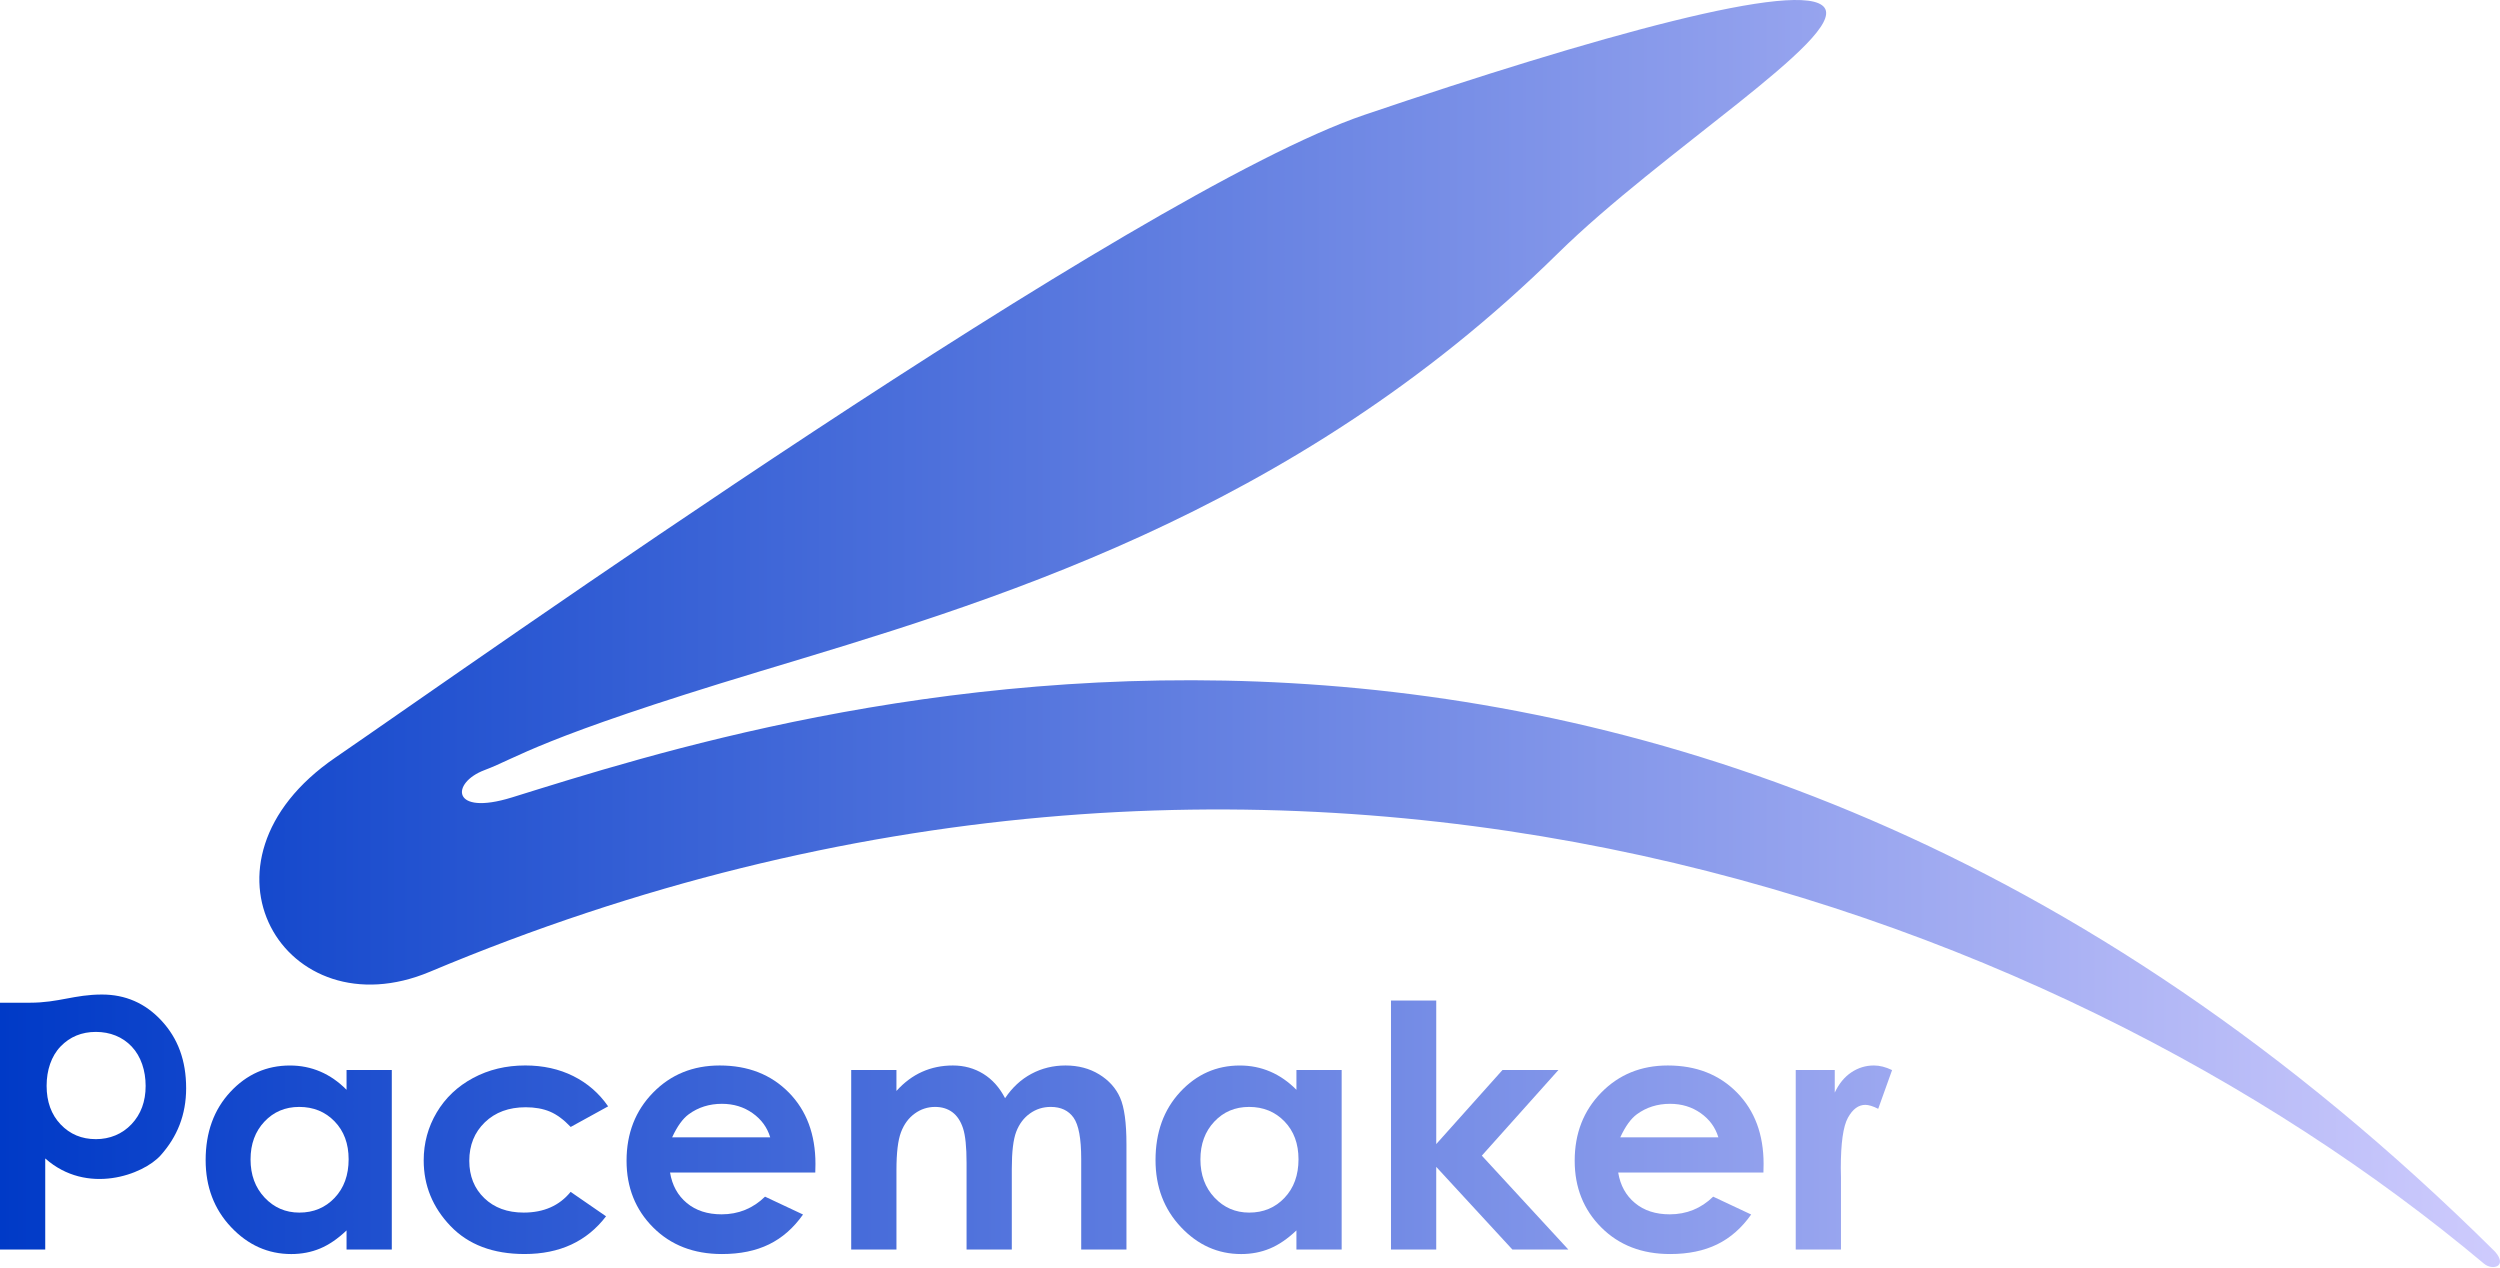
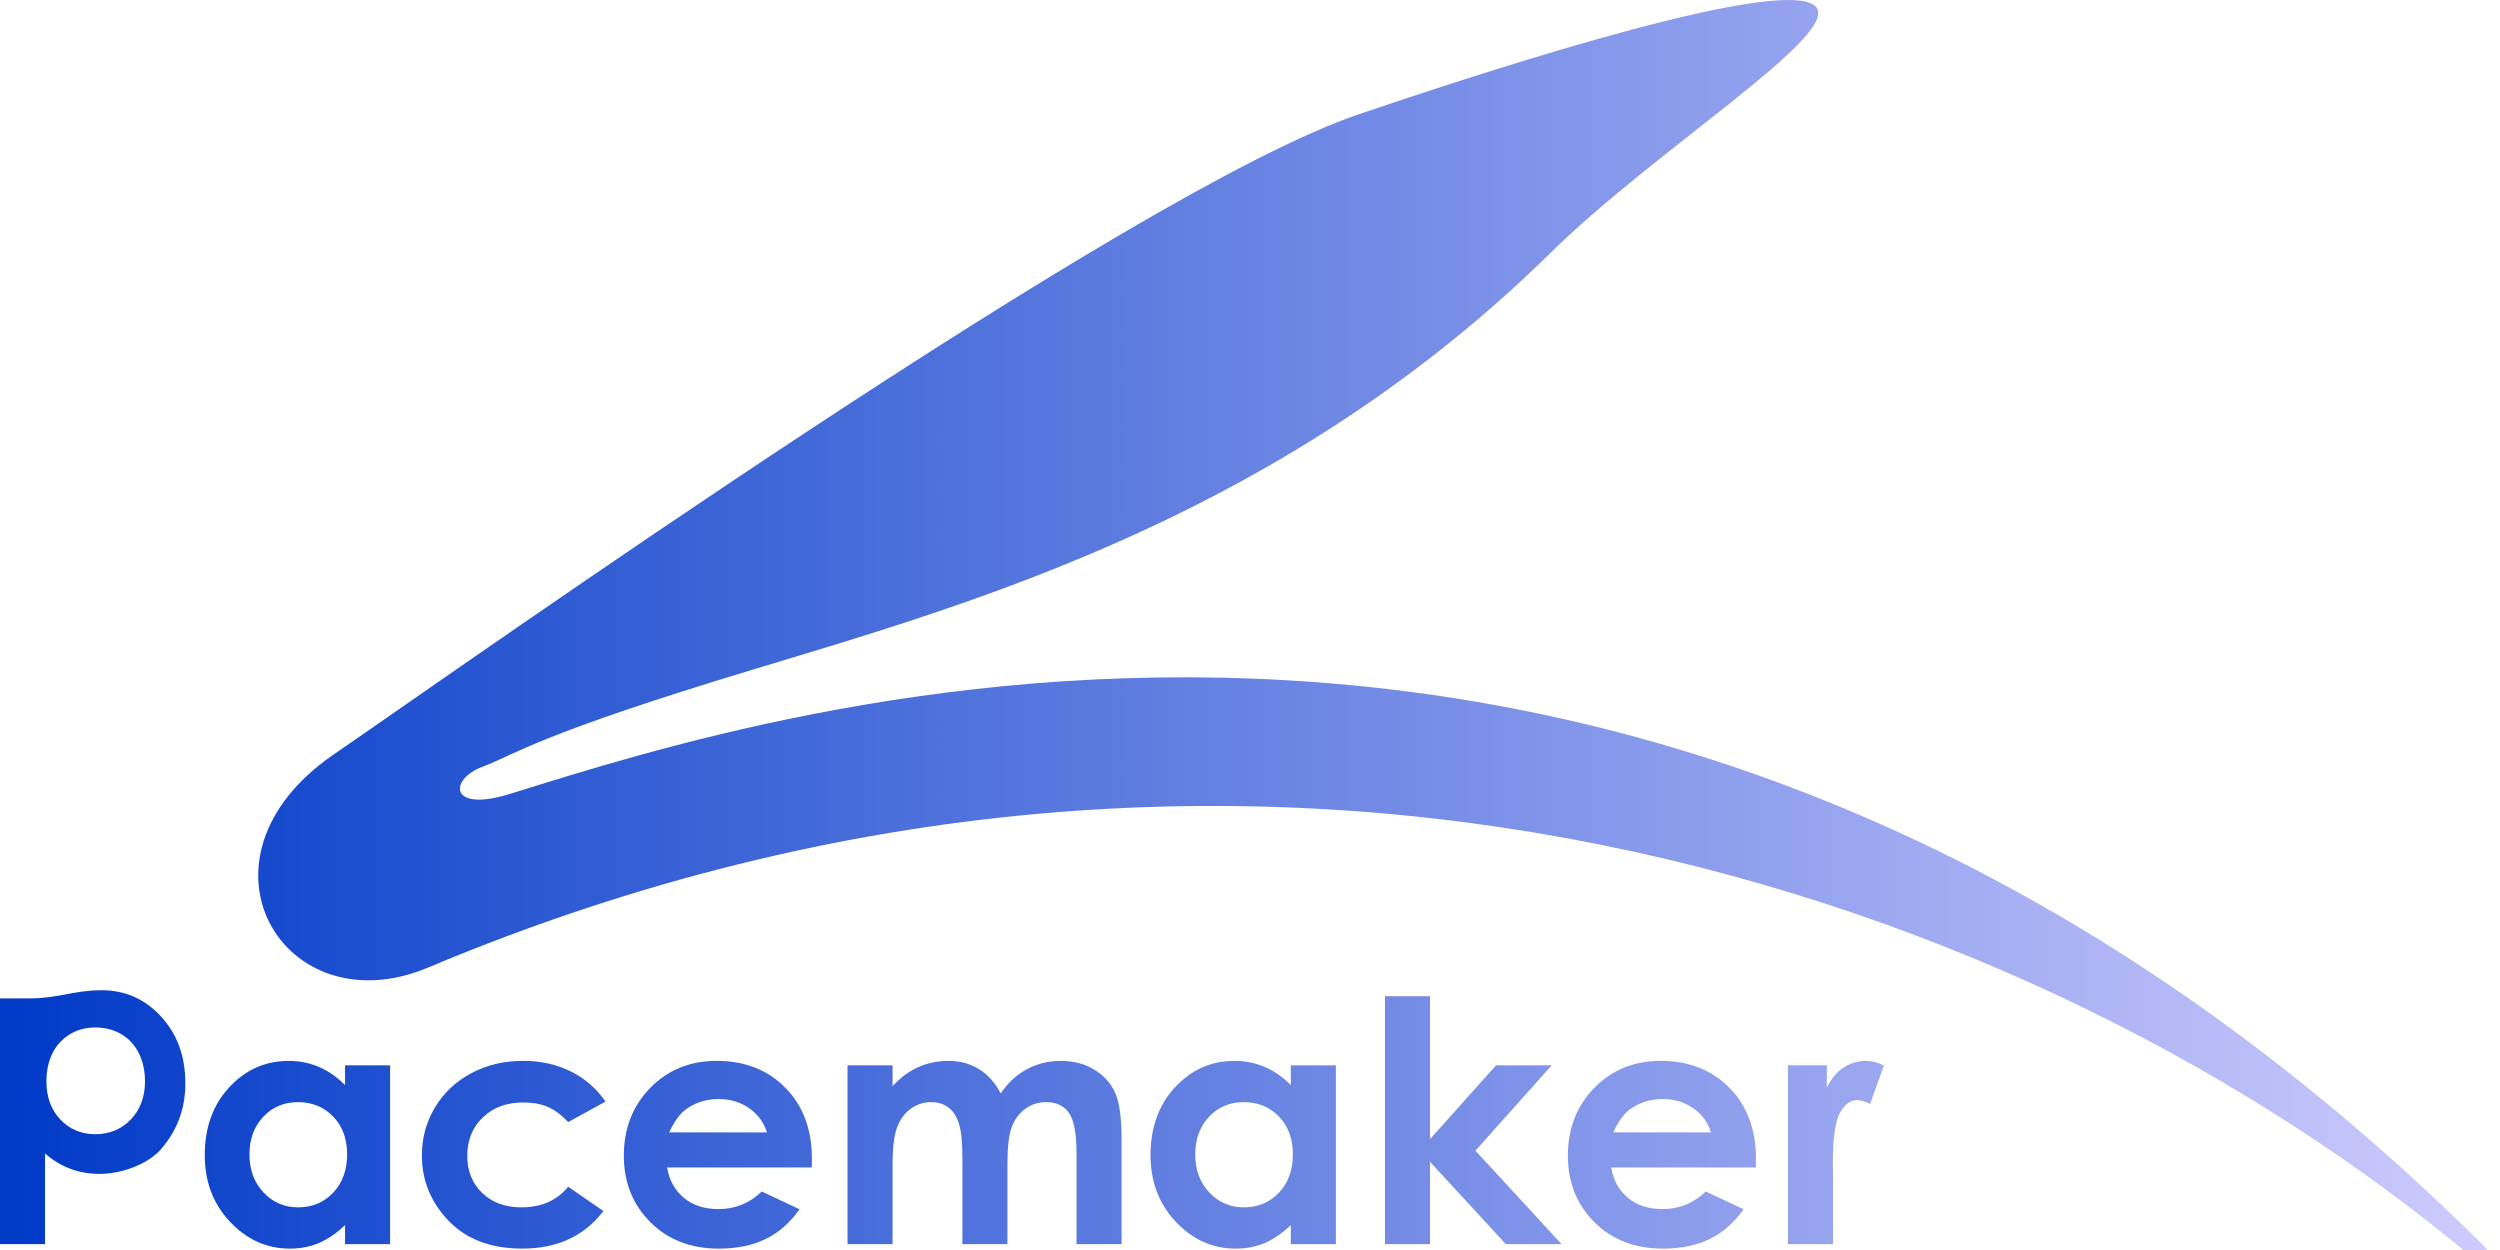
- <svg xmlns="http://www.w3.org/2000/svg" xmlns:xlink="http://www.w3.org/1999/xlink" version="1.1" width="282.772" height="143.315" id="svg2" xml:space="preserve">
+ <svg xmlns="http://www.w3.org/2000/svg" xmlns:xlink="http://www.w3.org/1999/xlink" version="1.1" width="284" height="142" id="svg2" xml:space="preserve">
  <defs id="defs6">
    <linearGradient id="linearGradient3808">
      <stop style="stop-color:#003ac7;stop-opacity:1;" offset="0" id="stop3810" />
      <stop style="stop-color:#cecbfd;stop-opacity:1;" offset="1" id="stop3812" />
    </linearGradient>
    <linearGradient x1="0" y1="0" x2="1" y2="0" id="linearGradient26" gradientUnits="userSpaceOnUse" gradientTransform="matrix(202.7485,0,0,202.7485,331.4604,-322.6777)" spreadMethod="pad">
      <stop id="stop28" style="stop-color:#ea5b63;stop-opacity:1" offset="0" />
      <stop id="stop30" style="stop-color:#f29d92;stop-opacity:1" offset="1" />
    </linearGradient>
    <linearGradient x1="0" y1="0" x2="1" y2="0" id="linearGradient46" gradientUnits="userSpaceOnUse" gradientTransform="matrix(170.5261,0,0,170.5261,327.9482,-275.0605)" spreadMethod="pad">
      <stop id="stop48" style="stop-color:#ea5b63;stop-opacity:1" offset="0" />
      <stop id="stop50" style="stop-color:#f29d92;stop-opacity:1" offset="1" />
    </linearGradient>
    <linearGradient x1="0" y1="0" x2="1" y2="0" id="linearGradient66" gradientUnits="userSpaceOnUse" gradientTransform="matrix(170.5262,0,0,170.5262,327.9473,-275.0605)" spreadMethod="pad">
      <stop id="stop68" style="stop-color:#ea5b63;stop-opacity:1" offset="0" />
      <stop id="stop70" style="stop-color:#f29d92;stop-opacity:1" offset="1" />
    </linearGradient>
    <linearGradient x1="0" y1="0" x2="1" y2="0" id="linearGradient86" gradientUnits="userSpaceOnUse" gradientTransform="matrix(170.5255,0,0,170.5255,327.9477,-275.0605)" spreadMethod="pad">
      <stop id="stop88" style="stop-color:#ea5b63;stop-opacity:1" offset="0" />
      <stop id="stop90" style="stop-color:#f29d92;stop-opacity:1" offset="1" />
    </linearGradient>
    <linearGradient x1="0" y1="0" x2="1" y2="0" id="linearGradient106" gradientUnits="userSpaceOnUse" gradientTransform="matrix(170.5256,0,0,170.5256,327.9482,-275.2637)" spreadMethod="pad">
      <stop id="stop108" style="stop-color:#ea5b63;stop-opacity:1" offset="0" />
      <stop id="stop110" style="stop-color:#f29d92;stop-opacity:1" offset="1" />
    </linearGradient>
    <linearGradient x1="0" y1="0" x2="1" y2="0" id="linearGradient126" gradientUnits="userSpaceOnUse" gradientTransform="matrix(170.5261,0,0,170.5261,327.9477,-275.0605)" spreadMethod="pad">
      <stop id="stop128" style="stop-color:#ea5b63;stop-opacity:1" offset="0" />
      <stop id="stop130" style="stop-color:#f29d92;stop-opacity:1" offset="1" />
    </linearGradient>
    <linearGradient x1="0" y1="0" x2="1" y2="0" id="linearGradient146" gradientUnits="userSpaceOnUse" gradientTransform="matrix(170.5261,0,0,170.5261,327.9468,-278.2012)" spreadMethod="pad">
      <stop id="stop148" style="stop-color:#ea5b63;stop-opacity:1" offset="0" />
      <stop id="stop150" style="stop-color:#f29d92;stop-opacity:1" offset="1" />
    </linearGradient>
    <linearGradient x1="0" y1="0" x2="1" y2="0" id="linearGradient166" gradientUnits="userSpaceOnUse" gradientTransform="matrix(170.5255,0,0,170.5255,327.9468,-275.0605)" spreadMethod="pad">
      <stop id="stop168" style="stop-color:#ea5b63;stop-opacity:1" offset="0" />
      <stop id="stop170" style="stop-color:#f29d92;stop-opacity:1" offset="1" />
    </linearGradient>
    <linearGradient x1="0" y1="0" x2="1" y2="0" id="linearGradient186" gradientUnits="userSpaceOnUse" gradientTransform="matrix(170.5265,0,0,170.5265,327.9473,-275.2637)" spreadMethod="pad">
      <stop id="stop188" style="stop-color:#ea5b63;stop-opacity:1" offset="0" />
      <stop id="stop190" style="stop-color:#f29d92;stop-opacity:1" offset="1" />
    </linearGradient>
    <linearGradient x1="0" y1="0" x2="1" y2="0" id="linearGradient206" gradientUnits="userSpaceOnUse" gradientTransform="matrix(170.5261,0,0,170.5261,327.9463,-278.4736)" spreadMethod="pad">
      <stop id="stop208" style="stop-color:#ea5b63;stop-opacity:1" offset="0" />
      <stop id="stop210" style="stop-color:#f29d92;stop-opacity:1" offset="1" />
    </linearGradient>
    <linearGradient xlink:href="#linearGradient3808" id="linearGradient3814" x1="307.992" y1="322.678" x2="534.209" y2="322.678" gradientUnits="userSpaceOnUse" />
    <linearGradient xlink:href="#linearGradient3808" id="linearGradient2896" gradientUnits="userSpaceOnUse" x1="307.992" y1="322.678" x2="534.209" y2="322.678" />
    <linearGradient xlink:href="#linearGradient3808" id="linearGradient2898" gradientUnits="userSpaceOnUse" x1="307.992" y1="322.678" x2="534.209" y2="322.678" />
    <linearGradient xlink:href="#linearGradient3808" id="linearGradient2900" gradientUnits="userSpaceOnUse" x1="307.992" y1="322.678" x2="534.209" y2="322.678" />
    <linearGradient xlink:href="#linearGradient3808" id="linearGradient2902" gradientUnits="userSpaceOnUse" x1="307.992" y1="322.678" x2="534.209" y2="322.678" />
    <linearGradient xlink:href="#linearGradient3808" id="linearGradient2904" gradientUnits="userSpaceOnUse" x1="307.992" y1="322.678" x2="534.209" y2="322.678" />
    <linearGradient xlink:href="#linearGradient3808" id="linearGradient2906" gradientUnits="userSpaceOnUse" x1="307.992" y1="322.678" x2="534.209" y2="322.678" />
    <linearGradient xlink:href="#linearGradient3808" id="linearGradient2908" gradientUnits="userSpaceOnUse" x1="307.992" y1="322.678" x2="534.209" y2="322.678" />
    <linearGradient xlink:href="#linearGradient3808" id="linearGradient2910" gradientUnits="userSpaceOnUse" x1="307.992" y1="322.678" x2="534.209" y2="322.678" />
    <linearGradient xlink:href="#linearGradient3808" id="linearGradient2912" gradientUnits="userSpaceOnUse" x1="307.992" y1="322.678" x2="534.209" y2="322.678" />
    <linearGradient xlink:href="#linearGradient3808" id="linearGradient2914" gradientUnits="userSpaceOnUse" x1="307.992" y1="322.678" x2="534.209" y2="322.678" />
    <linearGradient xlink:href="#linearGradient3808" id="linearGradient2916" gradientUnits="userSpaceOnUse" x1="307.992" y1="322.678" x2="534.209" y2="322.678" />
    <linearGradient xlink:href="#linearGradient3808" id="linearGradient2918" gradientUnits="userSpaceOnUse" x1="307.992" y1="322.678" x2="534.209" y2="322.678" />
    <linearGradient xlink:href="#linearGradient3808" id="linearGradient2920" gradientUnits="userSpaceOnUse" x1="307.992" y1="322.678" x2="534.209" y2="322.678" />
    <linearGradient xlink:href="#linearGradient3808" id="linearGradient2922" gradientUnits="userSpaceOnUse" x1="307.992" y1="322.678" x2="534.209" y2="322.678" />
    <linearGradient xlink:href="#linearGradient3808" id="linearGradient2924" gradientUnits="userSpaceOnUse" x1="307.992" y1="322.678" x2="534.209" y2="322.678" />
    <linearGradient xlink:href="#linearGradient3808" id="linearGradient2926" gradientUnits="userSpaceOnUse" x1="307.992" y1="322.678" x2="534.209" y2="322.678" />
    <linearGradient xlink:href="#linearGradient3808" id="linearGradient2928" gradientUnits="userSpaceOnUse" x1="307.992" y1="322.678" x2="534.209" y2="322.678" />
    <linearGradient xlink:href="#linearGradient3808" id="linearGradient2930" gradientUnits="userSpaceOnUse" x1="307.992" y1="322.678" x2="534.209" y2="322.678" />
    <linearGradient xlink:href="#linearGradient3808" id="linearGradient2932" gradientUnits="userSpaceOnUse" x1="307.992" y1="322.678" x2="534.209" y2="322.678" />
    <linearGradient xlink:href="#linearGradient3808" id="linearGradient2934" gradientUnits="userSpaceOnUse" x1="307.992" y1="322.678" x2="534.209" y2="322.678" />
    <linearGradient xlink:href="#linearGradient3808" id="linearGradient2936" gradientUnits="userSpaceOnUse" x1="307.992" y1="322.678" x2="534.209" y2="322.678" />
    <linearGradient xlink:href="#linearGradient3808" id="linearGradient2938" gradientUnits="userSpaceOnUse" x1="307.992" y1="322.678" x2="534.209" y2="322.678" />
    <linearGradient xlink:href="#linearGradient3808" id="linearGradient2940" gradientUnits="userSpaceOnUse" x1="307.992" y1="322.678" x2="534.209" y2="322.678" />
    <linearGradient xlink:href="#linearGradient3808" id="linearGradient2942" gradientUnits="userSpaceOnUse" x1="307.992" y1="322.678" x2="534.209" y2="322.678" />
    <linearGradient xlink:href="#linearGradient3808" id="linearGradient2944" gradientUnits="userSpaceOnUse" x1="307.992" y1="322.678" x2="534.209" y2="322.678" />
    <linearGradient xlink:href="#linearGradient3808" id="linearGradient2946" gradientUnits="userSpaceOnUse" x1="307.992" y1="322.678" x2="534.209" y2="322.678" />
    <linearGradient xlink:href="#linearGradient3808" id="linearGradient2948" gradientUnits="userSpaceOnUse" x1="307.992" y1="322.678" x2="534.209" y2="322.678" />
    <linearGradient xlink:href="#linearGradient3808" id="linearGradient2950" gradientUnits="userSpaceOnUse" x1="307.992" y1="322.678" x2="534.209" y2="322.678" />
    <linearGradient xlink:href="#linearGradient3808" id="linearGradient2952" gradientUnits="userSpaceOnUse" x1="307.992" y1="322.678" x2="534.209" y2="322.678" />
    <linearGradient xlink:href="#linearGradient3808" id="linearGradient2954" gradientUnits="userSpaceOnUse" x1="307.992" y1="322.678" x2="534.209" y2="322.678" />
    <linearGradient xlink:href="#linearGradient3808" id="linearGradient2956" gradientUnits="userSpaceOnUse" x1="307.992" y1="322.678" x2="534.209" y2="322.678" />
    <linearGradient xlink:href="#linearGradient3808" id="linearGradient2958" gradientUnits="userSpaceOnUse" x1="307.992" y1="322.678" x2="534.209" y2="322.678" />
    <linearGradient xlink:href="#linearGradient3808" id="linearGradient2960" gradientUnits="userSpaceOnUse" x1="307.992" y1="322.678" x2="534.209" y2="322.678" />
    <linearGradient xlink:href="#linearGradient3808" id="linearGradient2962" gradientUnits="userSpaceOnUse" x1="307.992" y1="322.678" x2="534.209" y2="322.678" />
    <linearGradient xlink:href="#linearGradient3808" id="linearGradient2964" gradientUnits="userSpaceOnUse" x1="307.992" y1="322.678" x2="534.209" y2="322.678" />
    <linearGradient xlink:href="#linearGradient3808" id="linearGradient2966" gradientUnits="userSpaceOnUse" x1="307.992" y1="322.678" x2="534.209" y2="322.678" />
    <linearGradient xlink:href="#linearGradient3808" id="linearGradient2968" gradientUnits="userSpaceOnUse" x1="307.992" y1="322.678" x2="534.209" y2="322.678" />
    <linearGradient xlink:href="#linearGradient3808" id="linearGradient2970" gradientUnits="userSpaceOnUse" x1="307.992" y1="322.678" x2="534.209" y2="322.678" />
    <linearGradient xlink:href="#linearGradient3808" id="linearGradient2972" gradientUnits="userSpaceOnUse" x1="307.992" y1="322.678" x2="534.209" y2="322.678" />
    <linearGradient xlink:href="#linearGradient3808" id="linearGradient2974" gradientUnits="userSpaceOnUse" x1="307.992" y1="322.678" x2="534.209" y2="322.678" />
    <linearGradient xlink:href="#linearGradient3808" id="linearGradient2976" gradientUnits="userSpaceOnUse" x1="307.992" y1="322.678" x2="534.209" y2="322.678" />
    <linearGradient xlink:href="#linearGradient3808" id="linearGradient2978" gradientUnits="userSpaceOnUse" x1="307.992" y1="322.678" x2="534.209" y2="322.678" />
    <linearGradient xlink:href="#linearGradient3808" id="linearGradient2980" gradientUnits="userSpaceOnUse" x1="307.992" y1="322.678" x2="534.209" y2="322.678" />
    <linearGradient xlink:href="#linearGradient3808" id="linearGradient2982" gradientUnits="userSpaceOnUse" x1="307.992" y1="322.678" x2="534.209" y2="322.678" />
    <linearGradient xlink:href="#linearGradient3808" id="linearGradient2984" gradientUnits="userSpaceOnUse" x1="307.992" y1="322.678" x2="534.209" y2="322.678" />
    <linearGradient xlink:href="#linearGradient3808" id="linearGradient2986" gradientUnits="userSpaceOnUse" x1="307.992" y1="322.678" x2="534.209" y2="322.678" />
    <linearGradient xlink:href="#linearGradient3808" id="linearGradient2988" gradientUnits="userSpaceOnUse" x1="307.992" y1="322.678" x2="534.209" y2="322.678" />
    <linearGradient xlink:href="#linearGradient3808" id="linearGradient2990" gradientUnits="userSpaceOnUse" x1="307.992" y1="322.678" x2="534.209" y2="322.678" />
    <linearGradient xlink:href="#linearGradient3808" id="linearGradient2992" gradientUnits="userSpaceOnUse" x1="307.992" y1="322.678" x2="534.209" y2="322.678" />
    <linearGradient xlink:href="#linearGradient3808" id="linearGradient2994" gradientUnits="userSpaceOnUse" x1="307.992" y1="322.678" x2="534.209" y2="322.678" />
  </defs>
  <g transform="matrix(1.25,0,0,-1.25,-384.9896,475.0053)" id="g12" style="fill:url(#linearGradient3814);fill-opacity:1">
    <g transform="scale(1,-1)" id="g14" style="fill:url(#linearGradient2904);fill-opacity:1">
      <g id="g16" style="fill:url(#linearGradient2902);fill-opacity:1">
        <g id="g22" style="fill:url(#linearGradient2900);fill-opacity:1">
          <g id="g24" style="fill:url(#linearGradient2898);fill-opacity:1">
            <path d="m 354.304,-307.844 c 24.226,-7.519 104.018,-33.767 179.471,41.115 1.141,1.331 -0.244,1.716 -1.01,1.074 -39.371,-33.028 -109.926,-58.334 -185.873,-26.418 -13.116,5.513 -22.43,-9.881 -8.553,-19.381 12.048,-8.253 72.41,-51.126 93.126,-58.16 20.715,-7.032 39.721,-12.354 41.621,-9.692 1.902,2.66 -14.785,13.032 -24.137,22.238 -24.137,23.755 -52.074,31.735 -72.223,37.821 -20.144,6.08 -21.853,7.792 -24.896,8.929 -3.041,1.143 -3.041,4.182 2.472,2.474 z" id="path32" style="fill:url(#linearGradient2896);fill-opacity:1;stroke:none" />
          </g>
        </g>
      </g>
    </g>
    <g transform="scale(1,-1)" id="g34" style="fill:url(#linearGradient2914);fill-opacity:1">
      <g id="g36" style="fill:url(#linearGradient2912);fill-opacity:1">
        <g id="g42" style="fill:url(#linearGradient2910);fill-opacity:1">
          <g id="g44" style="fill:url(#linearGradient2908);fill-opacity:1">
            <path d="m 335.063,-279.842 c -1.263,0 -2.312,0.444 -3.147,1.333 -0.835,0.889 -1.253,2.028 -1.253,3.418 0,1.4 0.425,2.553 1.275,3.456 0.85,0.903 1.896,1.355 3.14,1.355 1.283,0 2.347,-0.444 3.192,-1.333 0.845,-0.889 1.268,-2.053 1.268,-3.493 0,-1.409 -0.423,-2.552 -1.268,-3.425 -0.845,-0.875 -1.914,-1.312 -3.207,-1.312 z m 4.287,-3.344 c 0,0 4.094,0 4.094,0 0,0 0,16.25 0,16.25 0,0 -4.094,0 -4.094,0 0,0 0,-1.731 0,-1.731 -0.796,0.758 -1.595,1.303 -2.396,1.637 -0.801,0.334 -1.669,0.501 -2.605,0.501 -2.101,0 -3.917,-0.812 -5.45,-2.438 -1.533,-1.625 -2.299,-3.646 -2.299,-6.062 0,-2.506 0.741,-4.559 2.225,-6.16 1.483,-1.601 3.284,-2.401 5.404,-2.401 0.976,0 1.891,0.183 2.747,0.55 0.856,0.365 1.647,0.916 2.374,1.648 0,0 0,-1.792 0,-1.792 z" id="path52" style="fill:url(#linearGradient2906);fill-opacity:1;stroke:none" />
          </g>
        </g>
      </g>
    </g>
    <g transform="scale(1,-1)" id="g54" style="fill:url(#linearGradient2924);fill-opacity:1">
      <g id="g56" style="fill:url(#linearGradient2922);fill-opacity:1">
        <g id="g62" style="fill:url(#linearGradient2920);fill-opacity:1">
          <g id="g64" style="fill:url(#linearGradient2918);fill-opacity:1">
            <path d="m 363.02,-279.894 c 0,0 -3.387,1.864 -3.387,1.864 -0.637,-0.669 -1.266,-1.132 -1.888,-1.392 -0.622,-0.26 -1.35,-0.39 -2.186,-0.39 -1.522,0 -2.753,0.454 -3.693,1.36 -0.94,0.908 -1.41,2.07 -1.41,3.486 0,1.379 0.452,2.504 1.356,3.376 0.904,0.872 2.092,1.309 3.564,1.309 1.818,0 3.235,-0.625 4.249,-1.875 0,0 3.206,2.211 3.206,2.211 -1.741,2.276 -4.197,3.414 -7.37,3.414 -2.854,0 -5.09,-0.845 -6.706,-2.535 -1.616,-1.69 -2.424,-3.669 -2.424,-5.937 0,-1.57 0.393,-3.018 1.179,-4.34 0.786,-1.322 1.883,-2.361 3.291,-3.117 1.408,-0.756 2.983,-1.134 4.724,-1.134 1.612,0 3.06,0.321 4.344,0.962 1.283,0.642 2.333,1.554 3.149,2.736 z" id="path72" style="fill:url(#linearGradient2916);fill-opacity:1;stroke:none" />
          </g>
        </g>
      </g>
    </g>
    <g transform="scale(1,-1)" id="g74" style="fill:url(#linearGradient2934);fill-opacity:1">
      <g id="g76" style="fill:url(#linearGradient2932);fill-opacity:1">
        <g id="g82" style="fill:url(#linearGradient2930);fill-opacity:1">
          <g id="g84" style="fill:url(#linearGradient2928);fill-opacity:1">
            <path d="m 377.686,-277.092 c -0.271,-0.897 -0.803,-1.626 -1.599,-2.188 -0.796,-0.562 -1.72,-0.843 -2.771,-0.843 -1.142,0 -2.143,0.315 -3.003,0.946 -0.541,0.395 -1.041,1.09 -1.501,2.085 0,0 8.875,0 8.875,0 z m 4.078,3.188 c 0,0 -13.141,0 -13.141,0 0.189,1.156 0.695,2.075 1.517,2.758 0.822,0.683 1.871,1.023 3.146,1.023 1.524,0 2.834,-0.532 3.931,-1.599 0,0 3.438,1.615 3.438,1.615 -0.856,1.218 -1.882,2.118 -3.077,2.701 -1.195,0.584 -2.614,0.876 -4.257,0.876 -2.55,0 -4.626,-0.803 -6.229,-2.409 -1.604,-1.605 -2.405,-3.616 -2.405,-6.033 0,-2.475 0.801,-4.531 2.402,-6.166 1.602,-1.637 3.61,-2.454 6.025,-2.454 2.564,0 4.65,0.816 6.256,2.448 1.606,1.632 2.41,3.787 2.41,6.465 0,0 -0.016,0.774 -0.016,0.774 z" id="path92" style="fill:url(#linearGradient2926);fill-opacity:1;stroke:none" />
          </g>
        </g>
      </g>
    </g>
    <g transform="scale(1,-1)" id="g94" style="fill:url(#linearGradient2944);fill-opacity:1">
      <g id="g96" style="fill:url(#linearGradient2942);fill-opacity:1">
        <g id="g102" style="fill:url(#linearGradient2940);fill-opacity:1">
          <g id="g104" style="fill:url(#linearGradient2938);fill-opacity:1">
            <path d="m 385.014,-283.186 c 0,0 4.094,0 4.094,0 0,0 0,1.899 0,1.899 0.697,-0.773 1.471,-1.352 2.322,-1.732 0.852,-0.383 1.781,-0.573 2.787,-0.573 1.016,0 1.932,0.252 2.749,0.755 0.816,0.504 1.474,1.238 1.972,2.205 0.648,-0.967 1.441,-1.701 2.383,-2.205 0.941,-0.503 1.971,-0.755 3.086,-0.755 1.155,0 2.172,0.269 3.048,0.806 0.876,0.537 1.507,1.239 1.89,2.105 0.384,0.865 0.576,2.273 0.576,4.223 0,0 0,9.522 0,9.522 0,0 -4.094,0 -4.094,0 0,0 0,-8.208 0,-8.208 0,-1.834 -0.23,-3.074 -0.69,-3.725 -0.46,-0.648 -1.149,-0.974 -2.068,-0.974 -0.7,0 -1.327,0.198 -1.882,0.595 -0.555,0.396 -0.967,0.944 -1.236,1.643 -0.27,0.699 -0.404,1.822 -0.404,3.368 0,0 0,7.301 0,7.301 0,0 -4.094,0 -4.094,0 0,0 0,-7.836 0,-7.836 0,-1.447 -0.107,-2.495 -0.322,-3.145 -0.215,-0.649 -0.537,-1.132 -0.965,-1.45 -0.43,-0.316 -0.947,-0.476 -1.557,-0.476 -0.678,0 -1.294,0.201 -1.848,0.603 -0.554,0.401 -0.967,0.964 -1.242,1.688 -0.273,0.724 -0.41,1.863 -0.41,3.42 0,0 0,7.196 0,7.196 0,0 -4.094,0 -4.094,0 0,0 0,-16.25 0,-16.25 z" id="path112" style="fill:url(#linearGradient2936);fill-opacity:1;stroke:none" />
          </g>
        </g>
      </g>
    </g>
    <g transform="scale(1,-1)" id="g114" style="fill:url(#linearGradient2954);fill-opacity:1">
      <g id="g116" style="fill:url(#linearGradient2952);fill-opacity:1">
        <g id="g122" style="fill:url(#linearGradient2950);fill-opacity:1">
          <g id="g124" style="fill:url(#linearGradient2948);fill-opacity:1">
            <path d="m 421.014,-279.842 c -1.263,0 -2.312,0.444 -3.146,1.333 -0.836,0.889 -1.254,2.028 -1.254,3.418 0,1.4 0.426,2.553 1.275,3.456 0.851,0.903 1.896,1.355 3.141,1.355 1.282,0 2.346,-0.444 3.191,-1.333 0.846,-0.889 1.268,-2.053 1.268,-3.493 0,-1.409 -0.422,-2.552 -1.268,-3.425 -0.846,-0.875 -1.914,-1.312 -3.207,-1.312 z m 4.287,-3.344 c 0,0 4.094,0 4.094,0 0,0 0,16.25 0,16.25 0,0 -4.094,0 -4.094,0 0,0 0,-1.731 0,-1.731 -0.796,0.758 -1.595,1.303 -2.396,1.637 -0.801,0.334 -1.669,0.501 -2.604,0.501 -2.101,0 -3.917,-0.812 -5.45,-2.438 -1.532,-1.625 -2.299,-3.646 -2.299,-6.062 0,-2.506 0.742,-4.559 2.225,-6.16 1.483,-1.601 3.285,-2.401 5.404,-2.401 0.977,0 1.892,0.183 2.748,0.55 0.855,0.365 1.646,0.916 2.373,1.648 0,0 0,-1.792 0,-1.792 z" id="path132" style="fill:url(#linearGradient2946);fill-opacity:1;stroke:none" />
          </g>
        </g>
      </g>
    </g>
    <g transform="scale(1,-1)" id="g134" style="fill:url(#linearGradient2964);fill-opacity:1">
      <g id="g136" style="fill:url(#linearGradient2962);fill-opacity:1">
        <g id="g142" style="fill:url(#linearGradient2960);fill-opacity:1">
          <g id="g144" style="fill:url(#linearGradient2958);fill-opacity:1">
            <path d="m 433.859,-289.467 c 0,0 4.094,0 4.094,0 0,0 0,12.987 0,12.987 0,0 5.997,-6.706 5.997,-6.706 0,0 5.062,0 5.062,0 0,0 -6.934,7.753 -6.934,7.753 0,0 7.829,8.497 7.829,8.497 0,0 -5.062,0 -5.062,0 0,0 -6.893,-7.482 -6.893,-7.482 0,0 0,7.482 0,7.482 0,0 -4.094,0 -4.094,0 0,0 0,-22.531 0,-22.531 z" id="path152" style="fill:url(#linearGradient2956);fill-opacity:1;stroke:none" />
          </g>
        </g>
      </g>
    </g>
    <g transform="scale(1,-1)" id="g154" style="fill:url(#linearGradient2974);fill-opacity:1">
      <g id="g156" style="fill:url(#linearGradient2972);fill-opacity:1">
        <g id="g162" style="fill:url(#linearGradient2970);fill-opacity:1">
          <g id="g164" style="fill:url(#linearGradient2968);fill-opacity:1">
            <path d="m 463.481,-277.092 c -0.271,-0.897 -0.804,-1.626 -1.599,-2.188 -0.797,-0.562 -1.721,-0.843 -2.771,-0.843 -1.142,0 -2.143,0.315 -3.004,0.946 -0.54,0.395 -1.041,1.09 -1.501,2.085 0,0 8.875,0 8.875,0 z m 4.079,3.188 c 0,0 -13.142,0 -13.142,0 0.189,1.156 0.694,2.075 1.517,2.758 0.822,0.683 1.871,1.023 3.146,1.023 1.524,0 2.834,-0.532 3.931,-1.599 0,0 3.438,1.615 3.438,1.615 -0.856,1.218 -1.882,2.118 -3.077,2.701 -1.195,0.584 -2.614,0.876 -4.258,0.876 -2.549,0 -4.625,-0.803 -6.229,-2.409 -1.604,-1.605 -2.405,-3.616 -2.405,-6.033 0,-2.475 0.801,-4.531 2.402,-6.166 1.602,-1.637 3.61,-2.454 6.024,-2.454 2.564,0 4.65,0.816 6.257,2.448 1.606,1.632 2.41,3.787 2.41,6.465 0,0 -0.015,0.774 -0.015,0.774 z" id="path172" style="fill:url(#linearGradient2966);fill-opacity:1;stroke:none" />
          </g>
        </g>
      </g>
    </g>
    <g transform="scale(1,-1)" id="g174" style="fill:url(#linearGradient2984);fill-opacity:1">
      <g id="g176" style="fill:url(#linearGradient2982);fill-opacity:1">
        <g id="g182" style="fill:url(#linearGradient2980);fill-opacity:1">
          <g id="g184" style="fill:url(#linearGradient2978);fill-opacity:1">
            <path d="m 470.482,-283.186 c 0,0 3.531,0 3.531,0 0,0 0,2.048 0,2.048 0.375,-0.803 0.875,-1.412 1.497,-1.829 0.622,-0.417 1.305,-0.625 2.046,-0.625 0.523,0 1.072,0.14 1.645,0.417 0,0 -1.256,3.504 -1.256,3.504 -0.473,-0.238 -0.861,-0.358 -1.167,-0.358 -0.62,0 -1.146,0.388 -1.573,1.165 -0.43,0.775 -0.644,2.299 -0.644,4.568 0,0 0.015,0.791 0.015,0.791 0,0 0,6.569 0,6.569 0,0 -4.094,0 -4.094,0 0,0 0,-16.25 0,-16.25 z" id="path192" style="fill:url(#linearGradient2976);fill-opacity:1;stroke:none" />
          </g>
        </g>
      </g>
    </g>
    <g transform="scale(1,-1)" id="g194" style="fill:url(#linearGradient2994);fill-opacity:1">
      <g id="g196" style="fill:url(#linearGradient2992);fill-opacity:1">
        <g id="g202" style="fill:url(#linearGradient2990);fill-opacity:1">
          <g id="g204" style="fill:url(#linearGradient2988);fill-opacity:1">
            <path d="m 316.67,-286.63 c -1.283,0 -2.347,0.437 -3.192,1.312 -0.845,0.873 -1.268,2.157 -1.268,3.566 0,1.44 0.422,2.604 1.268,3.493 0.845,0.889 1.909,1.333 3.192,1.333 1.243,0 2.374,-0.452 3.225,-1.355 0.85,-0.903 1.275,-2.056 1.275,-3.456 0,-1.39 -0.418,-2.671 -1.253,-3.56 -0.835,-0.889 -1.975,-1.333 -3.247,-1.333 z m -5.964,-2.642 c 2.601,0 4.01,-0.74 6.509,-0.74 2.117,0 3.917,0.772 5.398,2.373 1.481,1.602 2.222,3.598 2.222,6.104 0,2.416 -0.812,4.395 -2.296,6.062 -1.582,1.778 -6.677,3.646 -10.454,0.293 0,0 0,8.244 0,8.244 0,0 -4.094,0 -4.094,0 0,0 0,-22.336 0,-22.336 0,0 1.523,0 2.714,0 z" id="path212" style="fill:url(#linearGradient2986);fill-opacity:1;stroke:none" />
          </g>
        </g>
      </g>
    </g>
  </g>
</svg>
